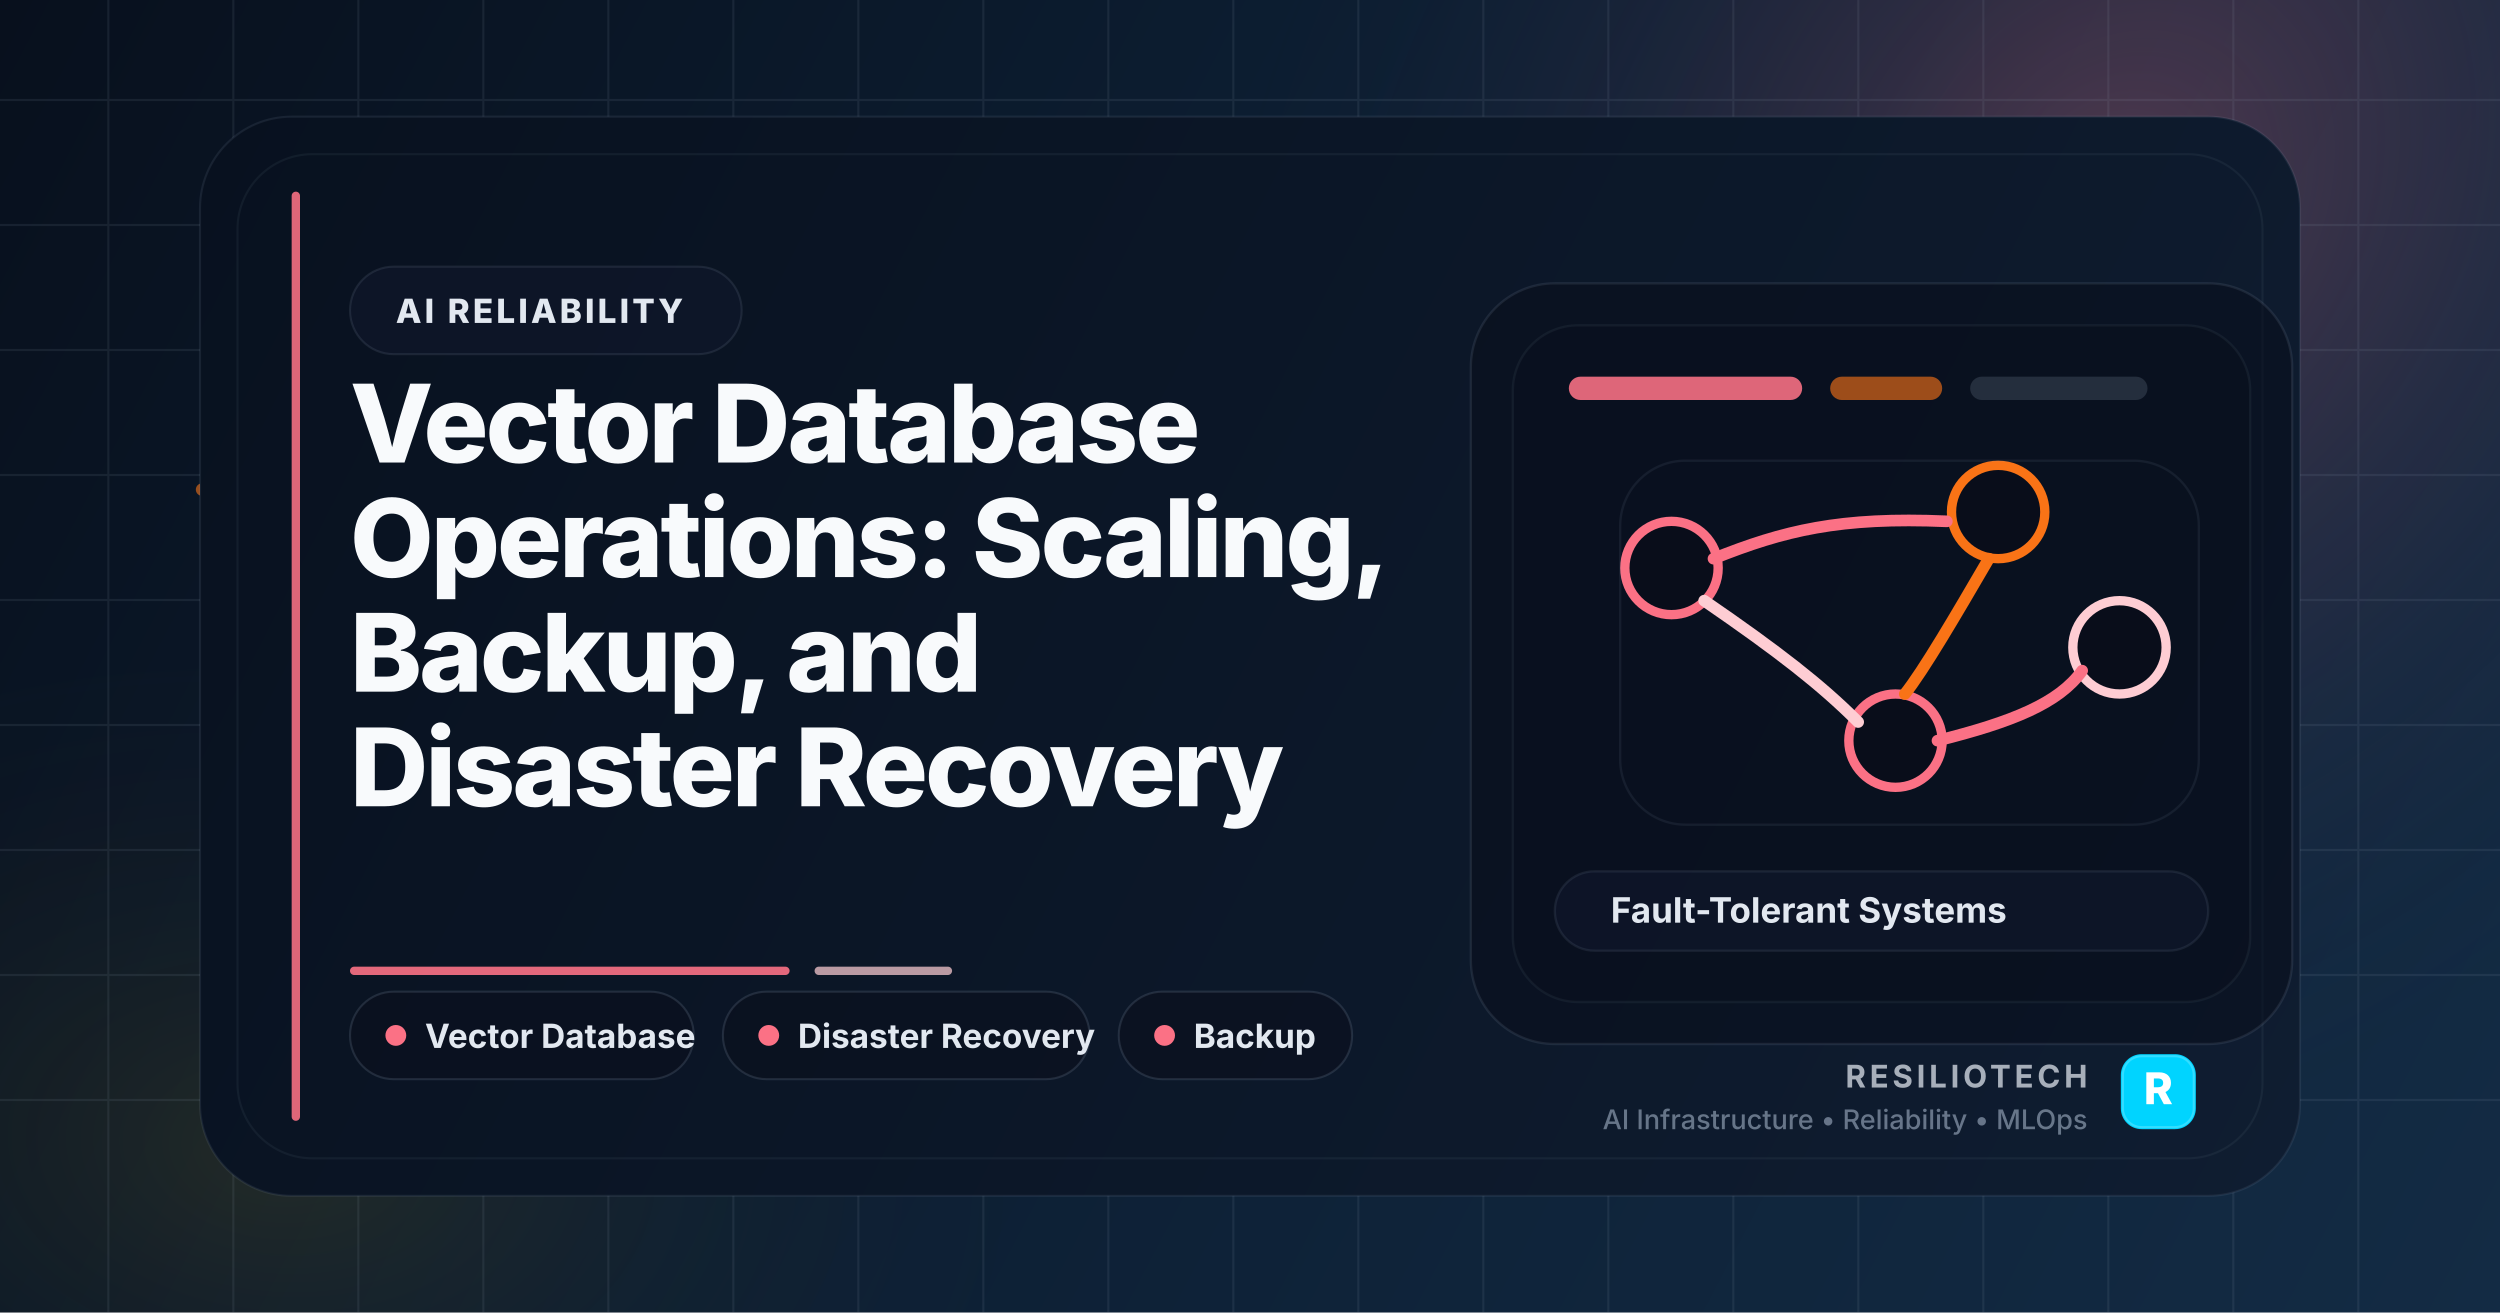
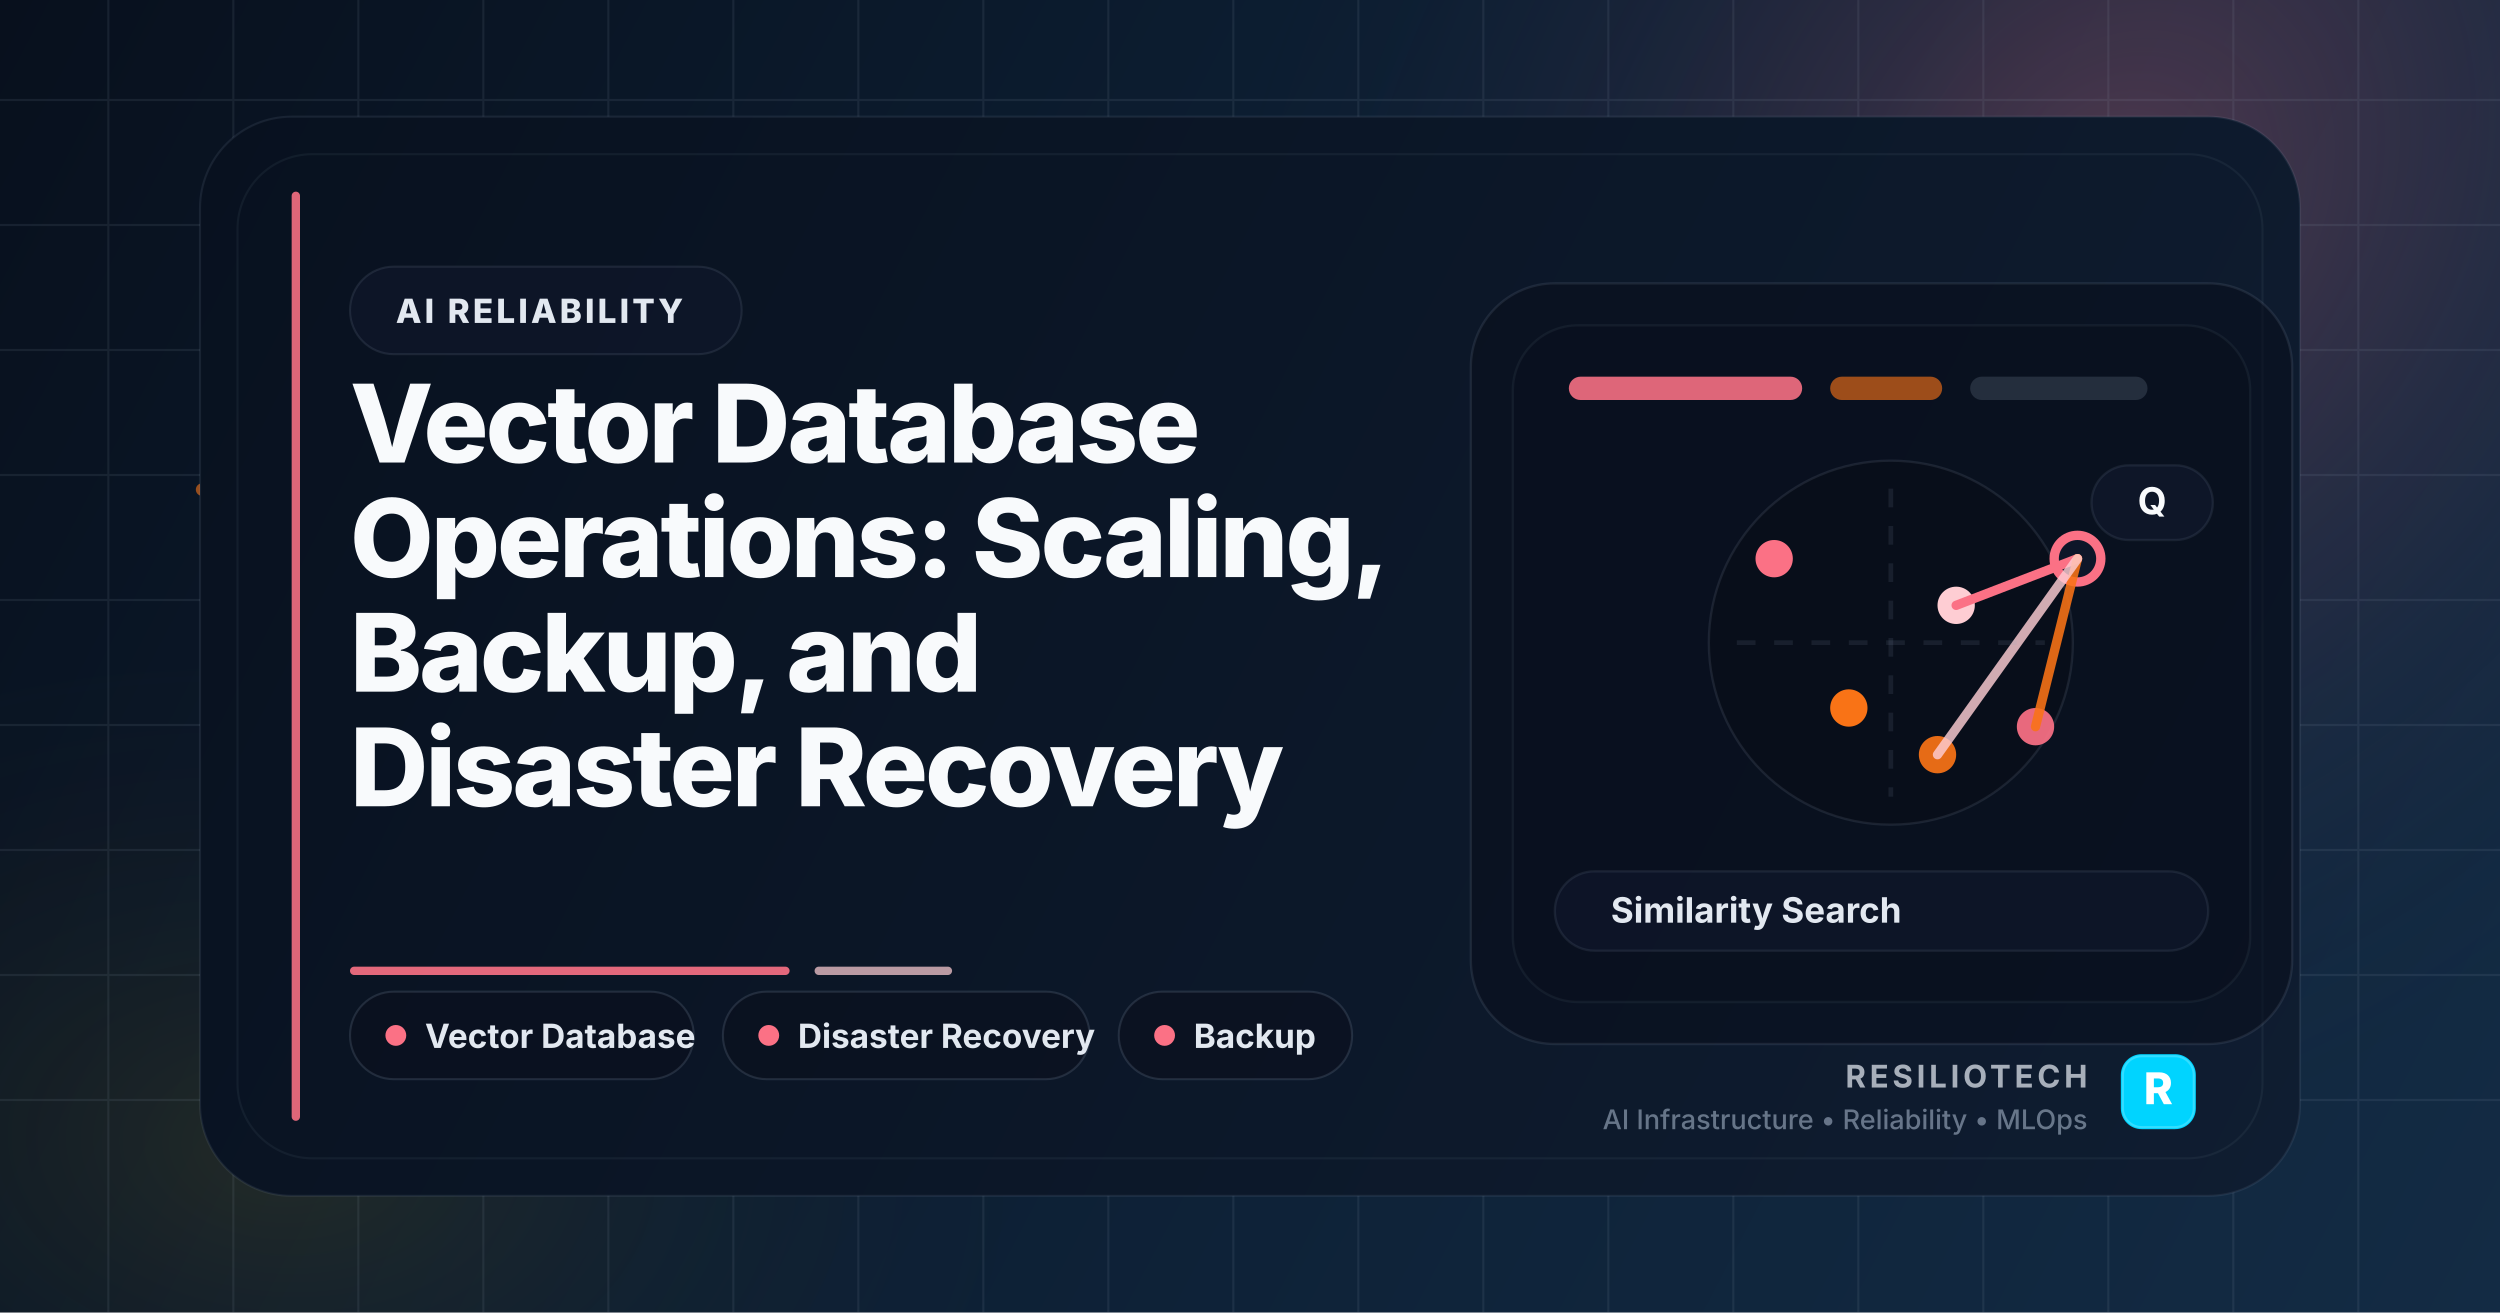
<svg xmlns="http://www.w3.org/2000/svg" width="1200" height="630" viewBox="0 0 1200 630" fill="none">
  <defs>
    <linearGradient id="bg" x1="0" y1="0" x2="1200" y2="630" gradientUnits="userSpaceOnUse">
      <stop stop-color="#08101d" />
      <stop offset="0.5" stop-color="#0d2035" />
      <stop offset="1" stop-color="#132b44" />
    </linearGradient>
    <linearGradient id="panel" x1="96" y1="56" x2="1104" y2="574" gradientUnits="userSpaceOnUse">
      <stop stop-color="#08111f" />
      <stop offset="1" stop-color="#0f1d31" />
    </linearGradient>
    <radialGradient id="glowA" cx="0" cy="0" r="1" gradientUnits="userSpaceOnUse" gradientTransform="translate(1012 96) rotate(127) scale(512 402)">
      <stop stop-color="rgba(251, 113, 133, 0.28)" />
      <stop offset="1" stop-color="rgba(15, 23, 42, 0)" />
    </radialGradient>
    <radialGradient id="glowB" cx="0" cy="0" r="1" gradientUnits="userSpaceOnUse" gradientTransform="translate(132 552) rotate(5) scale(388 258)">
      <stop stop-color="rgba(250, 204, 21, 0.10)" />
      <stop offset="1" stop-color="rgba(15, 23, 42, 0)" />
    </radialGradient>
    <linearGradient id="accentLine" x1="140" y1="0" x2="416" y2="0" gradientUnits="userSpaceOnUse">
      <stop stop-color="#fb7185" />
      <stop offset="1" stop-color="#f97316" />
    </linearGradient>
  </defs>
  <rect width="1200" height="630" fill="url(#bg)" />
  <rect width="1200" height="630" fill="url(#glowA)" />
  <rect width="1200" height="630" fill="url(#glowB)" />
  <g opacity="0.11" stroke="#94a3b8" stroke-width="1">
    <path d="M0 48 H1200" />
    <path d="M0 108 H1200" />
    <path d="M0 168 H1200" />
    <path d="M0 228 H1200" />
    <path d="M0 288 H1200" />
    <path d="M0 348 H1200" />
    <path d="M0 408 H1200" />
    <path d="M0 468 H1200" />
    <path d="M0 528 H1200" />
    <path d="M52 0 V630" />
    <path d="M112 0 V630" />
    <path d="M172 0 V630" />
    <path d="M232 0 V630" />
    <path d="M292 0 V630" />
    <path d="M352 0 V630" />
    <path d="M412 0 V630" />
    <path d="M472 0 V630" />
    <path d="M532 0 V630" />
    <path d="M592 0 V630" />
    <path d="M652 0 V630" />
    <path d="M712 0 V630" />
    <path d="M772 0 V630" />
    <path d="M832 0 V630" />
    <path d="M892 0 V630" />
    <path d="M952 0 V630" />
    <path d="M1012 0 V630" />
    <path d="M1072 0 V630" />
    <path d="M1132 0 V630" />
  </g>
  <circle cx="889" cy="423" r="4" fill="#fb7185" opacity="0.55" />
  <circle cx="1062" cy="273" r="2" fill="#fecdd3" opacity="0.38" />
  <circle cx="147" cy="123" r="3" fill="#f97316" opacity="0.49" />
  <circle cx="320" cy="479" r="4" fill="#fb7185" opacity="0.60" />
  <circle cx="493" cy="329" r="2" fill="#fecdd3" opacity="0.43" />
  <circle cx="666" cy="179" r="3" fill="#f97316" opacity="0.54" />
  <circle cx="839" cy="535" r="4" fill="#fb7185" opacity="0.37" />
  <circle cx="1012" cy="385" r="2" fill="#fecdd3" opacity="0.48" />
  <circle cx="97" cy="235" r="3" fill="#f97316" opacity="0.59" />
  <circle cx="270" cy="85" r="4" fill="#fb7185" opacity="0.42" />
  <path d="M273 133 L374 198 L485 163" stroke="rgba(148, 163, 184, 0.10)" stroke-width="2" fill="none" />
  <path d="M114 186 L238 282 L366 288" stroke="rgba(148, 163, 184, 0.10)" stroke-width="2" fill="none" />
  <path d="M175 239 L322 276 L467 243" stroke="rgba(148, 163, 184, 0.10)" stroke-width="2" fill="none" />
  <rect x="96" y="56" width="1008" height="518" rx="44" fill="url(#panel)" stroke="rgba(148, 163, 184, 0.12)" />
  <rect x="114" y="74" width="972" height="482" rx="36" fill="none" stroke="rgba(148, 163, 184, 0.08)" />
  <rect x="140" y="92" width="4" height="446" rx="2" fill="url(#accentLine)" opacity="0.88" />
  <rect x="168" y="128" width="188" height="42" rx="21" fill="rgba(15, 23, 42, 0.72)" stroke="rgba(148, 163, 184, 0.14)" />
  <text x="190" y="155" fill="#e2e8f0" font-size="16" font-family="Inter, Arial, sans-serif" font-weight="760" letter-spacing="1.5">AI RELIABILITY</text>
  <text x="168" y="222" fill="#f8fafc" font-size="52" font-family="Inter, Arial, sans-serif" font-weight="820" letter-spacing="-1.4">
    <tspan x="168" dy="0">Vector Database</tspan>
    <tspan x="168" dy="55">Operations: Scaling,</tspan>
    <tspan x="168" dy="55">Backup, and</tspan>
    <tspan x="168" dy="55">Disaster Recovery</tspan>
  </text>
  <g transform="translate(168, 0)">
    <rect x="0" y="476" width="165" height="42" rx="21" fill="rgba(10, 17, 31, 0.70)" stroke="rgba(148, 163, 184, 0.18)" />
    <circle cx="22" cy="497" r="5" fill="#fb7185" />
    <text x="36" y="503" fill="#e2e8f0" font-size="16" font-family="Inter, Arial, sans-serif" font-weight="650">Vector Database</text>
  </g>
  <g transform="translate(347, 0)">
    <rect x="0" y="476" width="176" height="42" rx="21" fill="rgba(10, 17, 31, 0.70)" stroke="rgba(148, 163, 184, 0.18)" />
    <circle cx="22" cy="497" r="5" fill="#fb7185" />
    <text x="36" y="503" fill="#e2e8f0" font-size="16" font-family="Inter, Arial, sans-serif" font-weight="650">Disaster Recovery</text>
  </g>
  <g transform="translate(537, 0)">
    <rect x="0" y="476" width="112" height="42" rx="21" fill="rgba(10, 17, 31, 0.70)" stroke="rgba(148, 163, 184, 0.18)" />
    <circle cx="22" cy="497" r="5" fill="#fb7185" />
    <text x="36" y="503" fill="#e2e8f0" font-size="16" font-family="Inter, Arial, sans-serif" font-weight="650">Backup</text>
  </g>
  <rect x="168" y="464" width="211" height="4" rx="2" fill="#fb7185" opacity="0.90" />
  <rect x="391" y="464" width="66" height="4" rx="2" fill="#fecdd3" opacity="0.72" />
  <g transform="translate(706 136) scale(1.12) translate(-706 -136)">
    <rect x="706" y="136" width="352" height="326" rx="36" fill="rgba(9, 14, 26, 0.54)" stroke="rgba(148, 163, 184, 0.14)" />
    <rect x="724" y="154" width="316" height="290" rx="28" fill="rgba(10, 17, 31, 0.76)" stroke="rgba(148, 163, 184, 0.08)" />
    <rect x="748" y="176" width="100" height="10" rx="5" fill="#fb7185" opacity="0.88" />
    <rect x="860" y="176" width="48" height="10" rx="5" fill="#f97316" opacity="0.62" />
    <rect x="920" y="176" width="76" height="10" rx="5" fill="rgba(148, 163, 184, 0.20)" />
    <rect x="742" y="388" width="280" height="34" rx="17" fill="rgba(15, 23, 42, 0.72)" stroke="rgba(148, 163, 184, 0.12)" />
-     <text x="766" y="410" fill="#e2e8f0" font-size="15" font-family="Inter, Arial, sans-serif" font-weight="680">Fault-Tolerant Systems</text>
-     <circle cx="792" cy="258" r="20" fill="rgba(9, 14, 26, 0.92)" stroke="#fb7185" stroke-width="4" />
-     <circle cx="932" cy="234" r="20" fill="rgba(9, 14, 26, 0.92)" stroke="#f97316" stroke-width="4" />
-     <circle cx="888" cy="332" r="20" fill="rgba(9, 14, 26, 0.92)" stroke="#fb7185" stroke-width="4" />
-     <circle cx="984" cy="292" r="20" fill="rgba(9, 14, 26, 0.92)" stroke="#fecdd3" stroke-width="4" />
-     <path d="M810 254 C840 242, 864 236, 910 238" stroke="#fb7185" stroke-width="5" fill="none" stroke-linecap="round" />
-     <path d="M928 254 C914 278, 900 302, 892 312" stroke="#f97316" stroke-width="5" fill="none" stroke-linecap="round" />
-     <path d="M906 332 C938 324, 958 316, 968 302" stroke="#fb7185" stroke-width="5" fill="none" stroke-linecap="round" />
-     <path d="M806 272 C838 294, 856 308, 872 324" stroke="#fecdd3" stroke-width="5" fill="none" stroke-linecap="round" />
-     <rect x="770" y="212" width="248" height="156" rx="28" fill="none" stroke="rgba(148, 163, 184, 0.10)" />
+     <text x="766" y="410" fill="#e2e8f0" font-size="15" font-family="Inter, Arial, sans-serif" font-weight="680">Similarity Search</text>
+     <circle cx="886" cy="290" r="78" fill="rgba(9, 14, 26, 0.84)" stroke="rgba(148, 163, 184, 0.14)" />
+     <circle cx="836" cy="254" r="8" fill="#fb7185" />
+     <circle cx="868" cy="318" r="8" fill="#f97316" />
+     <circle cx="914" cy="274" r="8" fill="#fecdd3" />
+     <circle cx="948" cy="326" r="8" fill="#fb7185" opacity="0.92" />
+     <circle cx="906" cy="338" r="8" fill="#f97316" opacity="0.92" />
+     <circle cx="966" cy="254" r="10" fill="rgba(15, 23, 42, 0.95)" stroke="#fb7185" stroke-width="4" />
+     <path d="M966 254 L914 274" stroke="#fb7185" stroke-width="4" stroke-linecap="round" />
+     <path d="M966 254 L948 326" stroke="#f97316" stroke-width="4" stroke-linecap="round" opacity="0.88" />
+     <path d="M966 254 L906 338" stroke="#fecdd3" stroke-width="4" stroke-linecap="round" opacity="0.82" />
+     <path d="M820 290 H952" stroke="rgba(148, 163, 184, 0.12)" stroke-width="2" stroke-dasharray="8 8" />
+     <path d="M886 224 V356" stroke="rgba(148, 163, 184, 0.12)" stroke-width="2" stroke-dasharray="8 8" />
+     <rect x="972" y="214" width="52" height="32" rx="16" fill="rgba(15, 23, 42, 0.90)" stroke="rgba(148, 163, 184, 0.12)" />
+     <text x="998" y="235" text-anchor="middle" fill="#f8fafc" font-size="16" font-family="Inter, Arial, sans-serif" font-weight="700">Q</text>
  </g>
  <text x="1002" y="522" text-anchor="end" fill="rgba(226, 232, 240, 0.72)" font-size="15" font-family="Inter, Arial, sans-serif" font-weight="730" letter-spacing="1.8">RESILIOTECH</text>
  <text x="1002" y="542" text-anchor="end" fill="rgba(148, 163, 184, 0.66)" font-size="13" font-family="Inter, Arial, sans-serif" font-weight="500">AI Infrastructure • Reliability • MLOps</text>
  <g transform="translate(1018, 506)">
    <rect width="36" height="36" rx="10" fill="#00D4FF" />
    <rect x="1" y="1" width="34" height="34" rx="9" fill="none" stroke="rgba(255, 255, 255, 0.20)" />
    <text x="18" y="24" text-anchor="middle" fill="#ffffff" font-size="21" font-family="Inter, Arial, sans-serif" font-weight="800">R</text>
  </g>
</svg>
